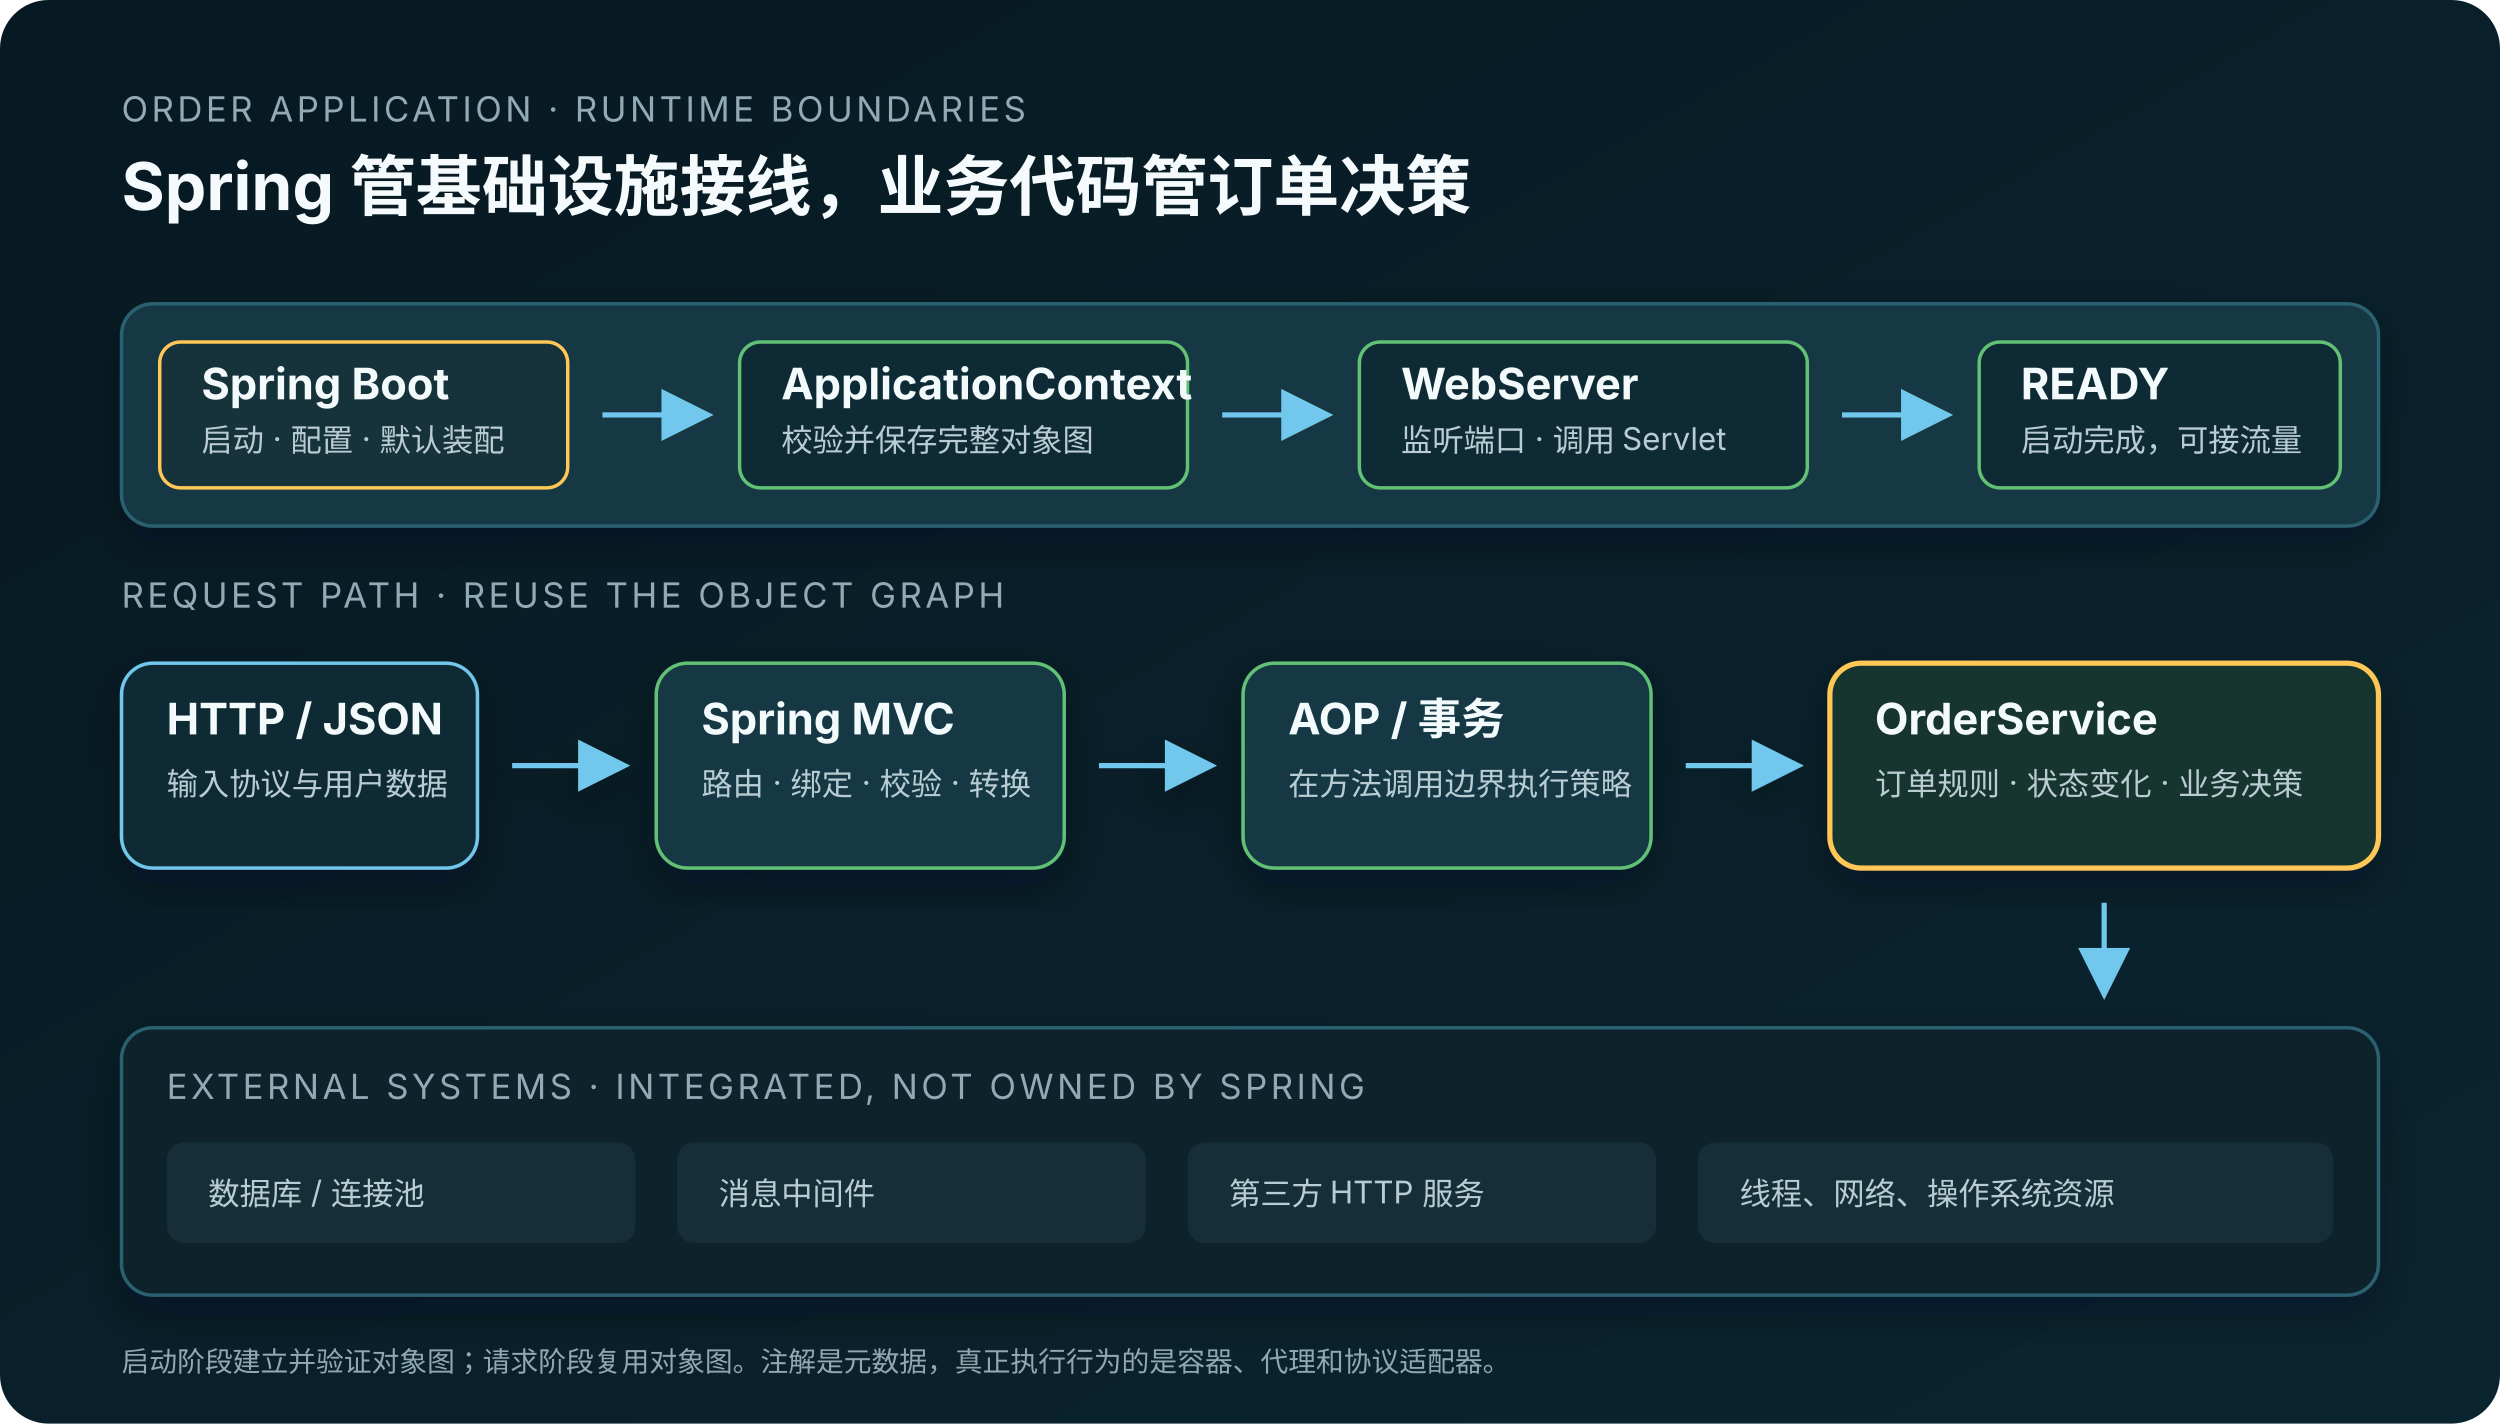
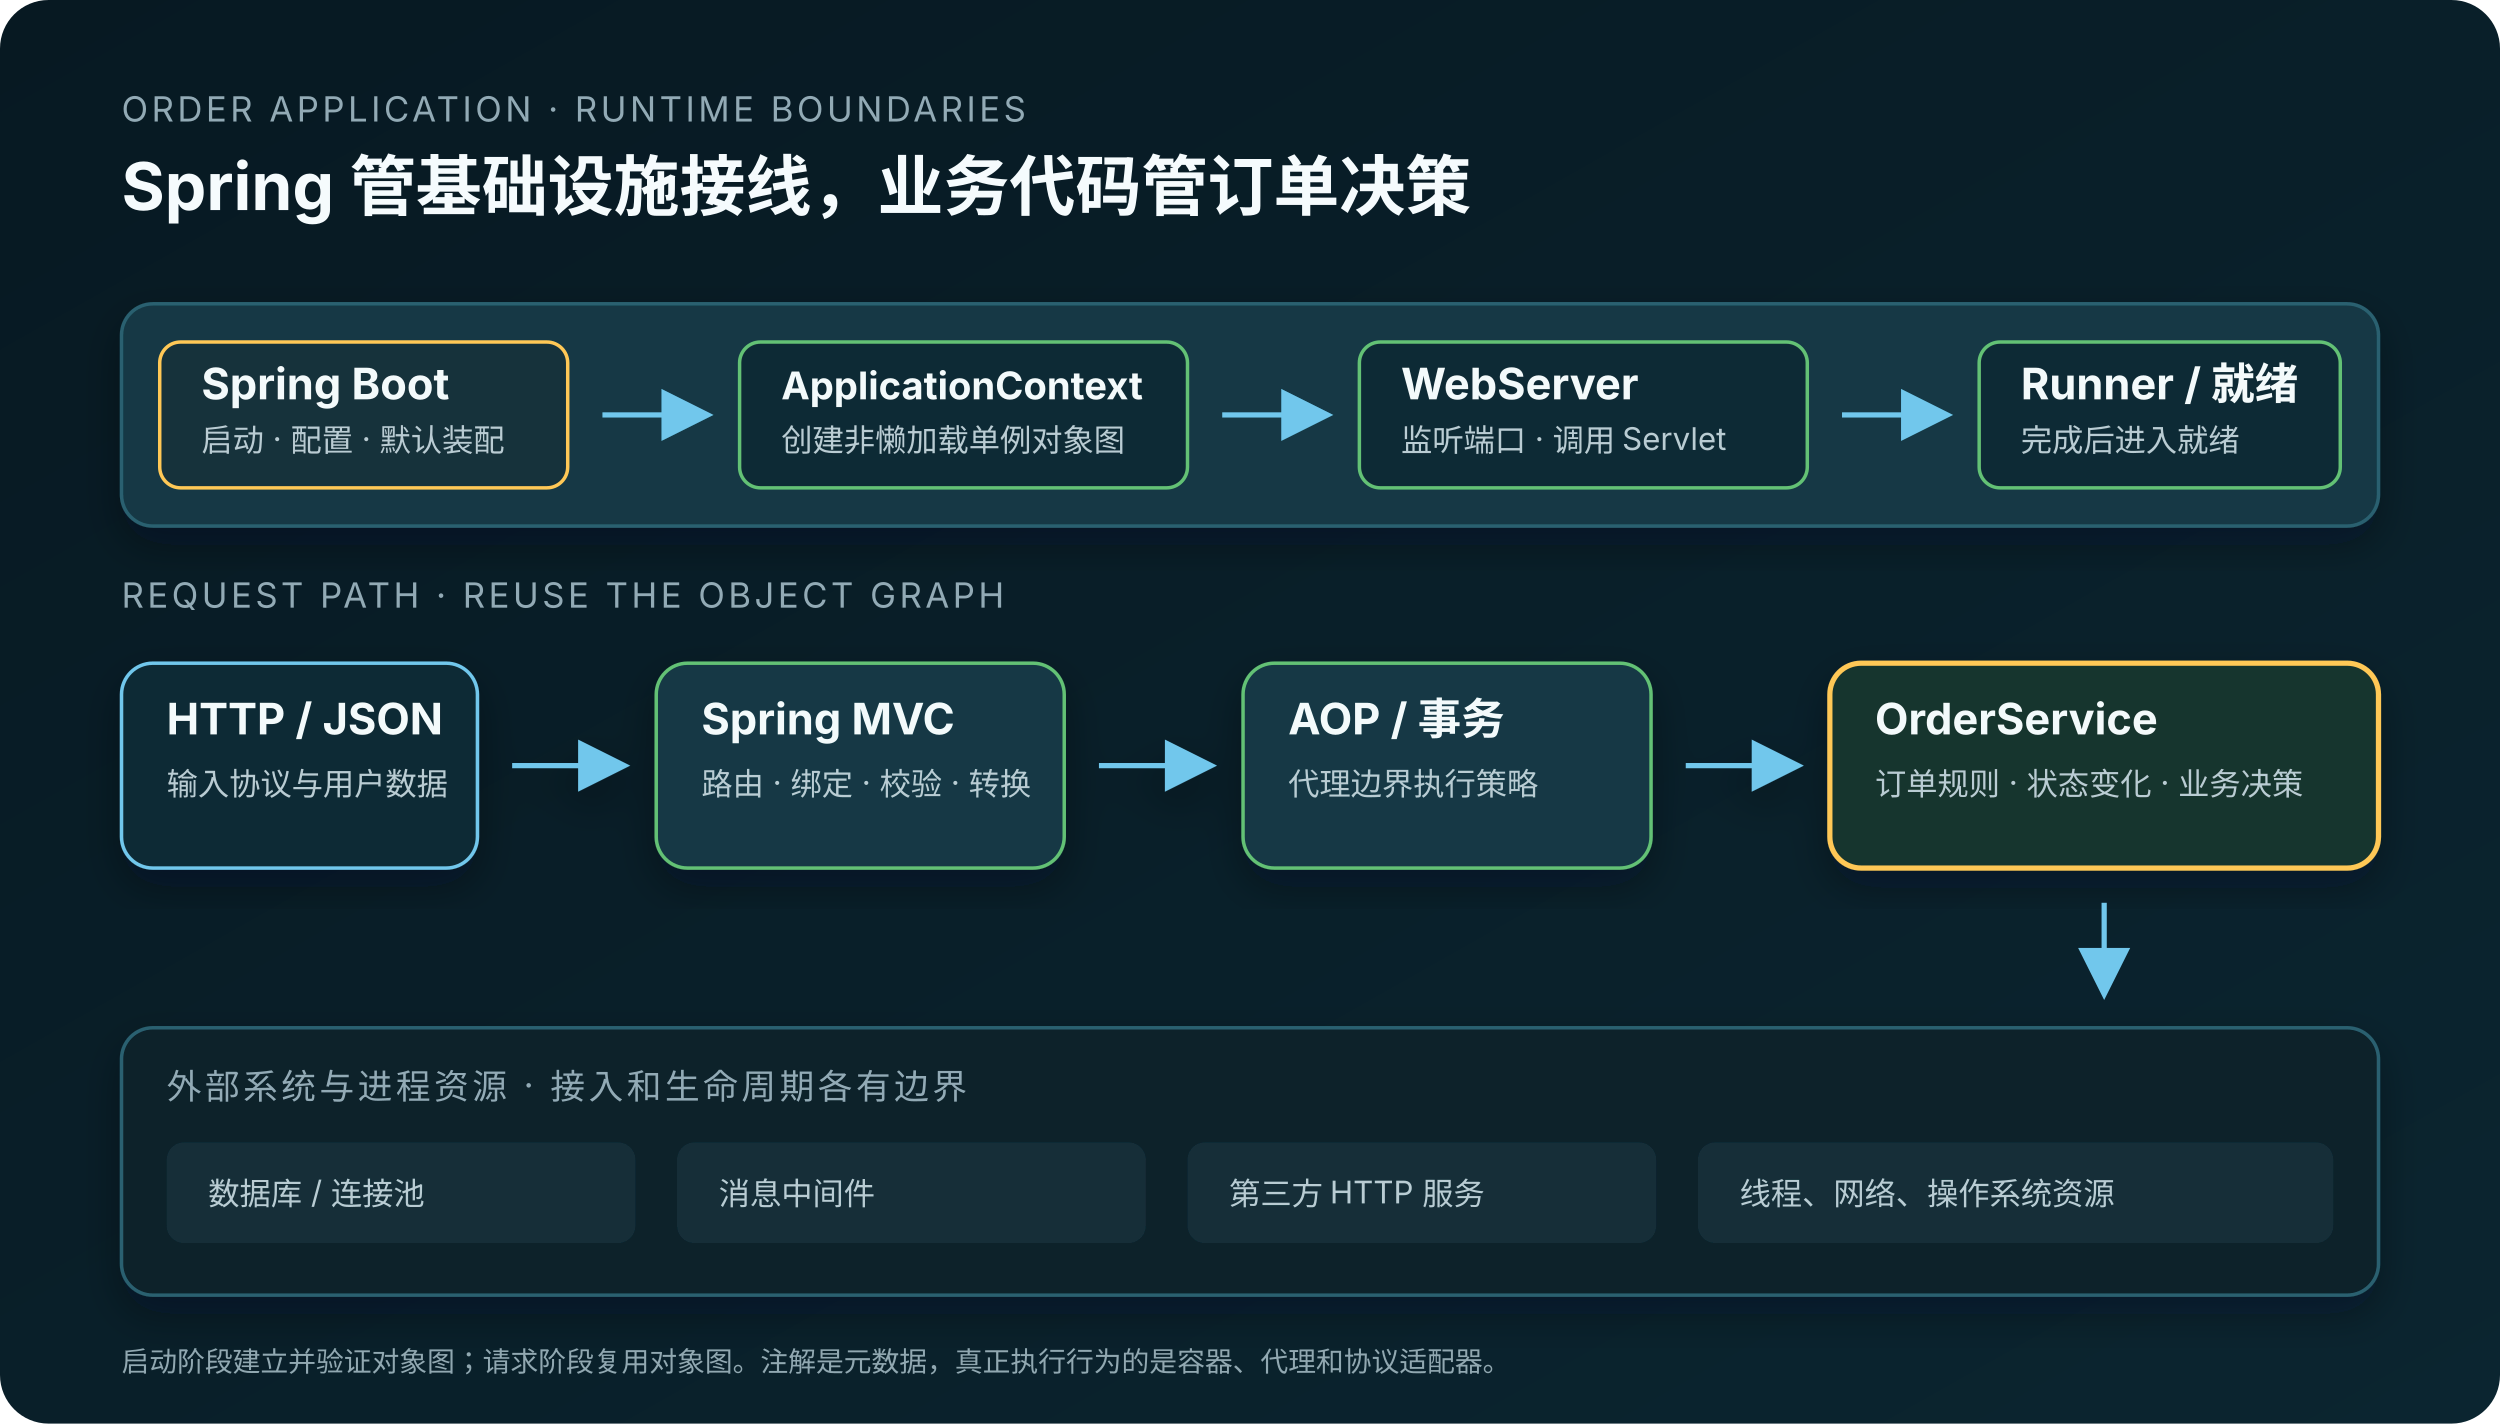
- <svg xmlns="http://www.w3.org/2000/svg" width="1440" height="820" viewBox="0 0 1440 820" role="img" aria-labelledby="title desc">
+ <svg xmlns="http://www.w3.org/2000/svg" width="1440" height="820" viewBox="0 0 1440 820" role="img" aria-labelledby="why-spring-runtime-boundaries-title why-spring-runtime-boundaries-desc">
  <defs>
    <linearGradient id="bg" x1="0" y1="0" x2="1" y2="1">
      <stop offset="0" stop-color="#071922" />
      <stop offset="1" stop-color="#0b2530" />
    </linearGradient>
    <filter id="shadow" x="-20%" y="-20%" width="140%" height="140%">
      <feDropShadow dx="0" dy="10" stdDeviation="12" flood-color="#001018" flood-opacity=".34" />
    </filter>
    <marker id="arrow" markerWidth="10" markerHeight="10" refX="8" refY="5" orient="auto">
      <path d="M0 0L10 5L0 10Z" fill="#71c7ec" />
    </marker>
    <style>
      .sans{font-family:-apple-system,BlinkMacSystemFont,"Segoe UI","PingFang SC","Microsoft YaHei",sans-serif}
      .mono{font-family:"SFMono-Regular",Consolas,"Liberation Mono",monospace}
      .label{font-size:20px;fill:#92aab5;letter-spacing:2px}
      .title{font-size:38px;font-weight:700;fill:#f5fbfd}
      .h{font-size:25px;font-weight:700;fill:#f3fafb}
      .p{font-size:18px;fill:#b9ccd3}
      .small{font-size:16px;fill:#91a8b1}
    </style>
  </defs>
  <rect width="1440" height="820" rx="28" fill="url(#bg)" />
  <text x="70" y="70" class="sans label">ORDER APPLICATION · RUNTIME BOUNDARIES</text>
  <text x="70" y="121" class="sans title">Spring 管基础设施接线，业务代码管订单决策</text>
  <g filter="url(#shadow)">
    <rect x="70" y="175" width="1300" height="128" rx="18" fill="#123945" stroke="#2b6170" stroke-width="2" />
    <rect x="92" y="197" width="235" height="84" rx="12" fill="#18313a" stroke="#ffc857" stroke-width="2" />
    <text x="116" y="230" class="sans h">Spring Boot</text>
    <text x="116" y="260" class="sans p">启动 · 配置 · 默认装配</text>
    <path d="M347 239H405" stroke="#71c7ec" stroke-width="3" marker-end="url(#arrow)" />
    <rect x="426" y="197" width="258" height="84" rx="12" fill="#102b35" stroke="#63c174" stroke-width="2" />
-     <text x="450" y="230" class="sans h">ApplicationContext</text>
-     <text x="450" y="260" class="sans p">校验并保存完整对象图</text>
+     <text x="450" y="230" class="sans h" style="font-size:22px">ApplicationContext</text>
+     <text x="450" y="260" class="sans p">创建非懒加载单例对象图</text>
    <path d="M704 239H762" stroke="#71c7ec" stroke-width="3" marker-end="url(#arrow)" />
    <rect x="783" y="197" width="258" height="84" rx="12" fill="#102b35" stroke="#63c174" stroke-width="2" />
    <text x="807" y="230" class="sans h">WebServer</text>
    <text x="807" y="260" class="sans p">监听端口 · 调用 Servlet</text>
    <path d="M1061 239H1119" stroke="#71c7ec" stroke-width="3" marker-end="url(#arrow)" />
    <rect x="1140" y="197" width="208" height="84" rx="12" fill="#102b35" stroke="#63c174" stroke-width="2" />
-     <text x="1164" y="230" class="sans h">READY</text>
-     <text x="1164" y="260" class="sans p">启动完成，可接流量</text>
+     <text x="1164" y="230" class="sans h">Runner / 就绪</text>
+     <text x="1164" y="260" class="sans p">完成后进入就绪</text>
  </g>
  <text x="70" y="350" class="sans label">REQUEST PATH · REUSE THE OBJECT GRAPH</text>
  <g filter="url(#shadow)">
    <rect x="70" y="382" width="205" height="118" rx="18" fill="#102b35" stroke="#71c7ec" stroke-width="2" />
    <text x="96" y="423" class="sans h">HTTP / JSON</text>
    <text x="96" y="458" class="sans p">输入协议与用户数据</text>
    <path d="M295 441H357" stroke="#71c7ec" stroke-width="3" marker-end="url(#arrow)" />
    <rect x="378" y="382" width="235" height="118" rx="18" fill="#123945" stroke="#63c174" stroke-width="2" />
    <text x="404" y="423" class="sans h">Spring MVC</text>
    <text x="404" y="458" class="sans p">路由 · 绑定 · 校验 · 转换</text>
    <path d="M633 441H695" stroke="#71c7ec" stroke-width="3" marker-end="url(#arrow)" />
    <rect x="716" y="382" width="235" height="118" rx="18" fill="#123945" stroke="#63c174" stroke-width="2" />
    <text x="742" y="423" class="sans h">AOP / 事务</text>
-     <text x="742" y="458" class="sans p">在方法调用边界执行策略</text>
+     <text x="742" y="458" class="sans p">代理边界执行策略</text>
    <path d="M971 441H1033" stroke="#71c7ec" stroke-width="3" marker-end="url(#arrow)" />
    <rect x="1054" y="382" width="316" height="118" rx="18" fill="#19342d" stroke="#ffc857" stroke-width="3" />
    <text x="1080" y="423" class="sans h">OrderService</text>
    <text x="1080" y="458" class="sans p">订单规则 · 状态变化 · 业务决策</text>
  </g>
  <path d="M1212 520V570" stroke="#71c7ec" stroke-width="3" marker-end="url(#arrow)" />
  <g filter="url(#shadow)">
    <rect x="70" y="592" width="1300" height="154" rx="18" fill="#0b2029" stroke="#2b6170" stroke-width="2" />
-     <text x="96" y="633" class="sans label">EXTERNAL SYSTEMS · INTEGRATED, NOT OWNED BY SPRING</text>
+     <text x="96" y="633" class="sans label">外部系统与进程资源 · 接入和生命周期各有边界</text>
    <rect x="96" y="658" width="270" height="58" rx="10" fill="#132f39" />
    <text x="120" y="694" class="sans p">数据库 / 连接池</text>
    <rect x="390" y="658" width="270" height="58" rx="10" fill="#132f39" />
    <text x="414" y="694" class="sans p">消息中间件</text>
    <rect x="684" y="658" width="270" height="58" rx="10" fill="#132f39" />
    <text x="708" y="694" class="sans p">第三方 HTTP 服务</text>
    <rect x="978" y="658" width="366" height="58" rx="10" fill="#132f39" />
    <text x="1002" y="694" class="sans p">线程、网络、操作系统资源</text>
  </g>
  <text x="70" y="790" class="sans small">启动阶段建立并验证对象图；请求阶段复用对象图。注解是元数据，真正执行行为的是容器、代理和协议适配器。</text>
</svg>
